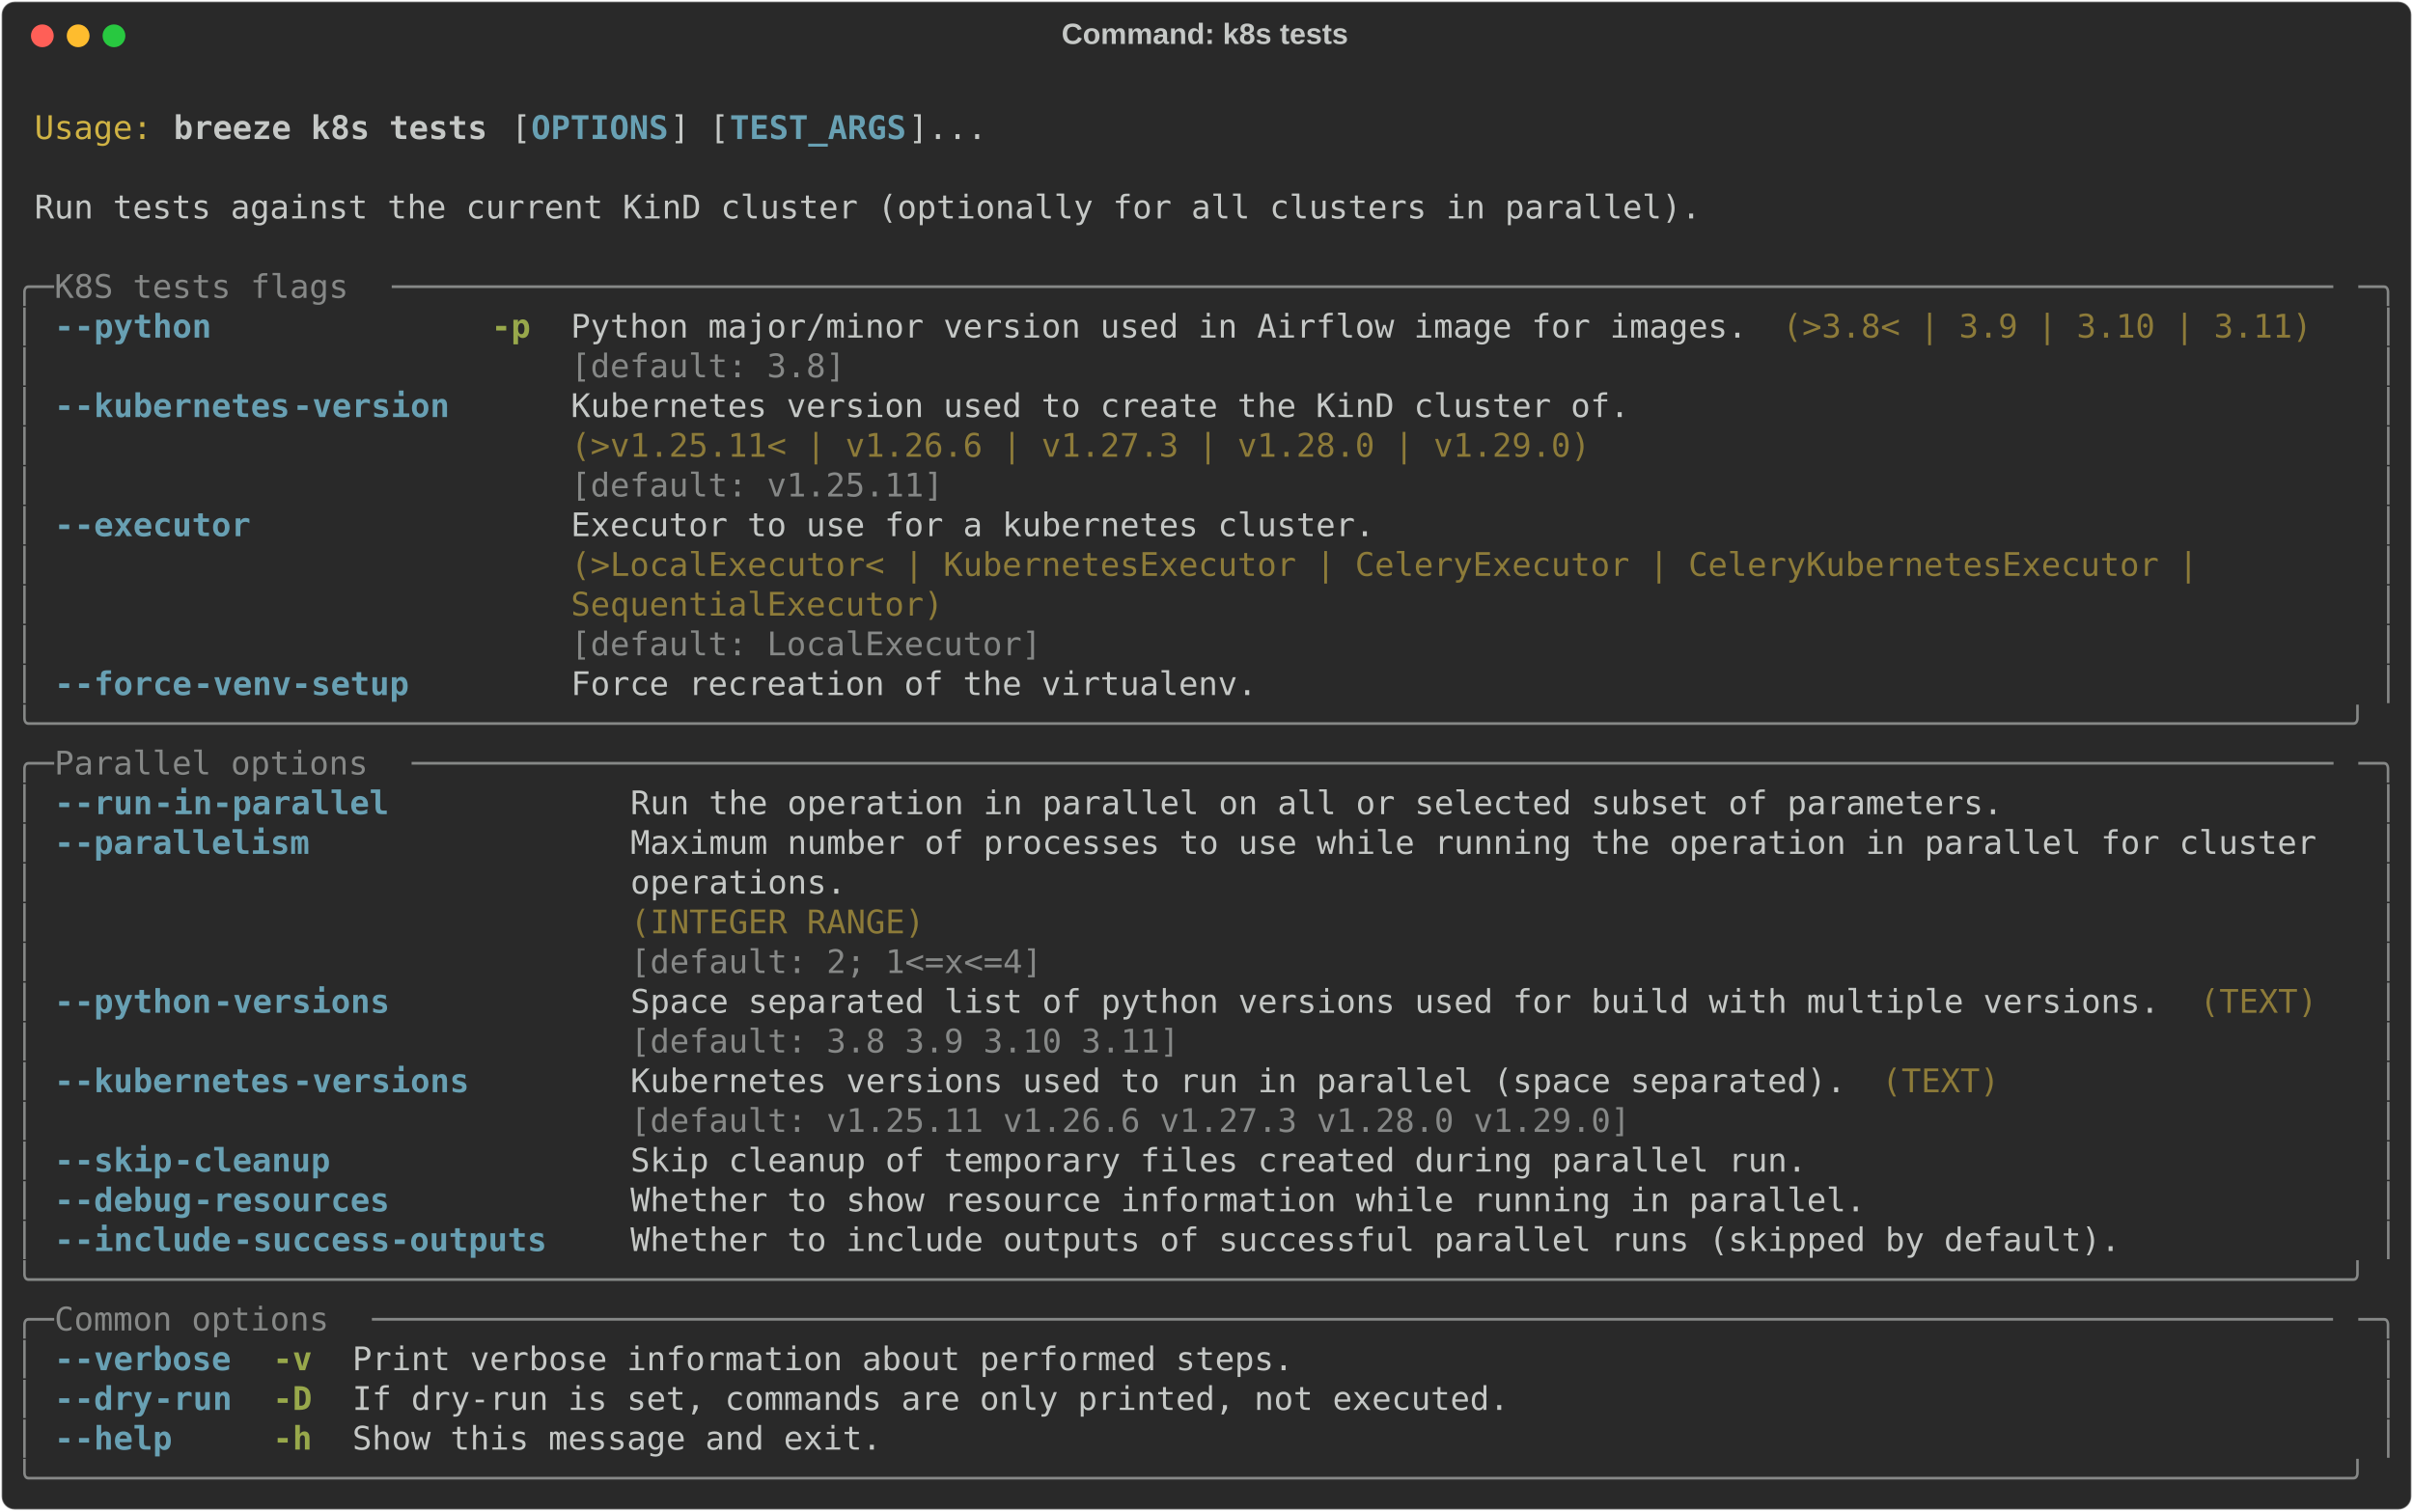
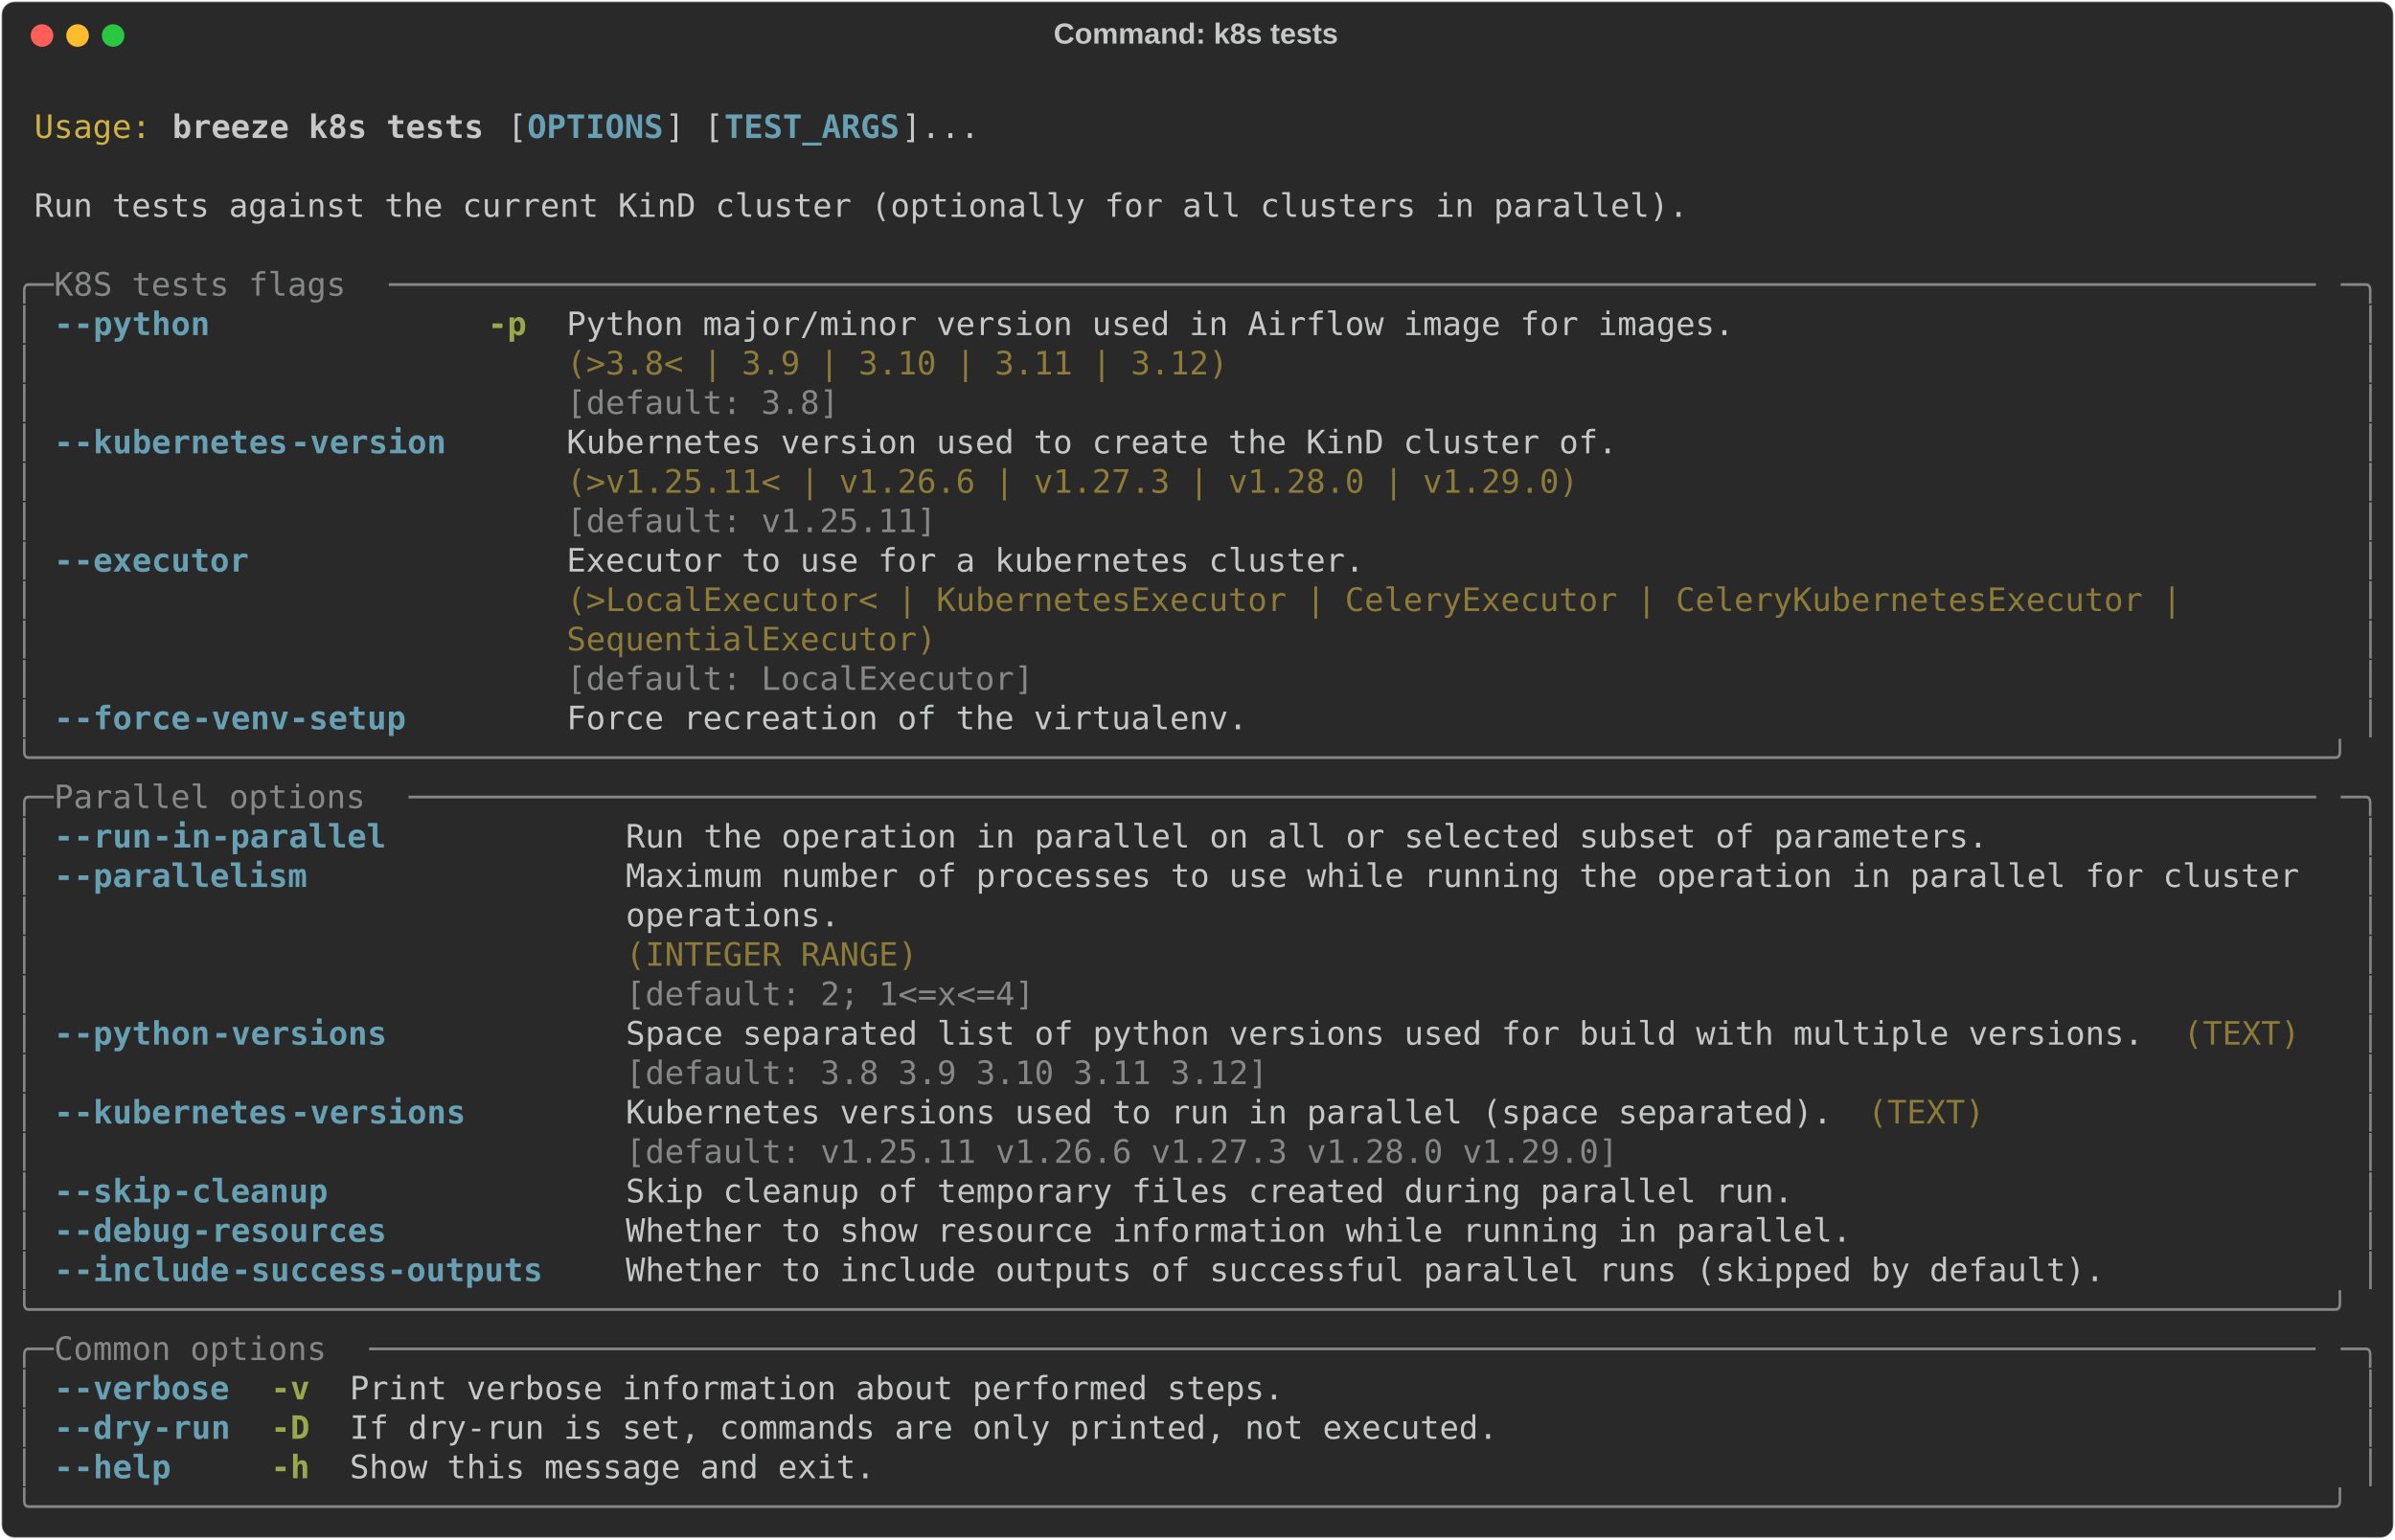
- <svg xmlns="http://www.w3.org/2000/svg" class="rich-terminal" viewBox="0 0 1482 928.4">
+ <svg xmlns="http://www.w3.org/2000/svg" class="rich-terminal" viewBox="0 0 1482 952.8">
  <style>

    @font-face {
        font-family: "Fira Code";
        src: local("FiraCode-Regular"),
                url("https://cdnjs.cloudflare.com/ajax/libs/firacode/6.2.0/woff2/FiraCode-Regular.woff2") format("woff2"),
                url("https://cdnjs.cloudflare.com/ajax/libs/firacode/6.2.0/woff/FiraCode-Regular.woff") format("woff");
        font-style: normal;
        font-weight: 400;
    }
    @font-face {
        font-family: "Fira Code";
        src: local("FiraCode-Bold"),
                url("https://cdnjs.cloudflare.com/ajax/libs/firacode/6.2.0/woff2/FiraCode-Bold.woff2") format("woff2"),
                url("https://cdnjs.cloudflare.com/ajax/libs/firacode/6.2.0/woff/FiraCode-Bold.woff") format("woff");
        font-style: bold;
        font-weight: 700;
    }

    .breeze-k8s-tests-matrix {
        font-family: Fira Code, monospace;
        font-size: 20px;
        line-height: 24.4px;
        font-variant-east-asian: full-width;
    }

    .breeze-k8s-tests-title {
        font-size: 18px;
        font-weight: bold;
        font-family: arial;
    }

    .breeze-k8s-tests-r1 { fill: #c5c8c6 }
.breeze-k8s-tests-r2 { fill: #d0b344 }
.breeze-k8s-tests-r3 { fill: #c5c8c6;font-weight: bold }
.breeze-k8s-tests-r4 { fill: #68a0b3;font-weight: bold }
.breeze-k8s-tests-r5 { fill: #868887 }
.breeze-k8s-tests-r6 { fill: #98a84b;font-weight: bold }
.breeze-k8s-tests-r7 { fill: #8d7b39 }
    </style>
  <defs>
    <clipPath id="breeze-k8s-tests-clip-terminal">
-       <rect x="0" y="0" width="1463.0" height="877.4" />
+       <rect x="0" y="0" width="1463.0" height="901.8" />
    </clipPath>
    <clipPath id="breeze-k8s-tests-line-0">
      <rect x="0" y="1.5" width="1464" height="24.65" />
    </clipPath>
    <clipPath id="breeze-k8s-tests-line-1">
      <rect x="0" y="25.9" width="1464" height="24.65" />
    </clipPath>
    <clipPath id="breeze-k8s-tests-line-2">
      <rect x="0" y="50.3" width="1464" height="24.65" />
    </clipPath>
    <clipPath id="breeze-k8s-tests-line-3">
      <rect x="0" y="74.7" width="1464" height="24.65" />
    </clipPath>
    <clipPath id="breeze-k8s-tests-line-4">
      <rect x="0" y="99.1" width="1464" height="24.65" />
    </clipPath>
    <clipPath id="breeze-k8s-tests-line-5">
      <rect x="0" y="123.5" width="1464" height="24.65" />
    </clipPath>
    <clipPath id="breeze-k8s-tests-line-6">
      <rect x="0" y="147.9" width="1464" height="24.65" />
    </clipPath>
    <clipPath id="breeze-k8s-tests-line-7">
      <rect x="0" y="172.3" width="1464" height="24.65" />
    </clipPath>
    <clipPath id="breeze-k8s-tests-line-8">
      <rect x="0" y="196.7" width="1464" height="24.65" />
    </clipPath>
    <clipPath id="breeze-k8s-tests-line-9">
      <rect x="0" y="221.1" width="1464" height="24.65" />
    </clipPath>
    <clipPath id="breeze-k8s-tests-line-10">
      <rect x="0" y="245.5" width="1464" height="24.65" />
    </clipPath>
    <clipPath id="breeze-k8s-tests-line-11">
      <rect x="0" y="269.9" width="1464" height="24.65" />
    </clipPath>
    <clipPath id="breeze-k8s-tests-line-12">
      <rect x="0" y="294.3" width="1464" height="24.65" />
    </clipPath>
    <clipPath id="breeze-k8s-tests-line-13">
      <rect x="0" y="318.7" width="1464" height="24.65" />
    </clipPath>
    <clipPath id="breeze-k8s-tests-line-14">
      <rect x="0" y="343.1" width="1464" height="24.65" />
    </clipPath>
    <clipPath id="breeze-k8s-tests-line-15">
      <rect x="0" y="367.5" width="1464" height="24.65" />
    </clipPath>
    <clipPath id="breeze-k8s-tests-line-16">
      <rect x="0" y="391.9" width="1464" height="24.65" />
    </clipPath>
    <clipPath id="breeze-k8s-tests-line-17">
      <rect x="0" y="416.3" width="1464" height="24.65" />
    </clipPath>
    <clipPath id="breeze-k8s-tests-line-18">
      <rect x="0" y="440.7" width="1464" height="24.65" />
    </clipPath>
    <clipPath id="breeze-k8s-tests-line-19">
      <rect x="0" y="465.1" width="1464" height="24.65" />
    </clipPath>
    <clipPath id="breeze-k8s-tests-line-20">
      <rect x="0" y="489.5" width="1464" height="24.65" />
    </clipPath>
    <clipPath id="breeze-k8s-tests-line-21">
      <rect x="0" y="513.9" width="1464" height="24.65" />
    </clipPath>
    <clipPath id="breeze-k8s-tests-line-22">
      <rect x="0" y="538.3" width="1464" height="24.65" />
    </clipPath>
    <clipPath id="breeze-k8s-tests-line-23">
      <rect x="0" y="562.7" width="1464" height="24.65" />
    </clipPath>
    <clipPath id="breeze-k8s-tests-line-24">
      <rect x="0" y="587.1" width="1464" height="24.65" />
    </clipPath>
    <clipPath id="breeze-k8s-tests-line-25">
      <rect x="0" y="611.5" width="1464" height="24.65" />
    </clipPath>
    <clipPath id="breeze-k8s-tests-line-26">
      <rect x="0" y="635.9" width="1464" height="24.65" />
    </clipPath>
    <clipPath id="breeze-k8s-tests-line-27">
      <rect x="0" y="660.3" width="1464" height="24.65" />
    </clipPath>
    <clipPath id="breeze-k8s-tests-line-28">
      <rect x="0" y="684.7" width="1464" height="24.65" />
    </clipPath>
    <clipPath id="breeze-k8s-tests-line-29">
      <rect x="0" y="709.1" width="1464" height="24.65" />
    </clipPath>
    <clipPath id="breeze-k8s-tests-line-30">
      <rect x="0" y="733.5" width="1464" height="24.65" />
    </clipPath>
    <clipPath id="breeze-k8s-tests-line-31">
      <rect x="0" y="757.9" width="1464" height="24.65" />
    </clipPath>
    <clipPath id="breeze-k8s-tests-line-32">
      <rect x="0" y="782.3" width="1464" height="24.65" />
    </clipPath>
    <clipPath id="breeze-k8s-tests-line-33">
      <rect x="0" y="806.7" width="1464" height="24.65" />
    </clipPath>
    <clipPath id="breeze-k8s-tests-line-34">
      <rect x="0" y="831.1" width="1464" height="24.65" />
    </clipPath>
+     <clipPath id="breeze-k8s-tests-line-35">
+       <rect x="0" y="855.5" width="1464" height="24.65" />
+     </clipPath>
  </defs>
-   <rect fill="#292929" stroke="rgba(255,255,255,0.35)" stroke-width="1" x="1" y="1" width="1480" height="926.4" rx="8" />
+   <rect fill="#292929" stroke="rgba(255,255,255,0.35)" stroke-width="1" x="1" y="1" width="1480" height="950.8" rx="8" />
  <text class="breeze-k8s-tests-title" fill="#c5c8c6" text-anchor="middle" x="740" y="27">Command: k8s tests</text>
  <g transform="translate(26,22)">
    <circle cx="0" cy="0" r="7" fill="#ff5f57" />
    <circle cx="22" cy="0" r="7" fill="#febc2e" />
    <circle cx="44" cy="0" r="7" fill="#28c840" />
  </g>
  <g transform="translate(9, 41)" clip-path="url(#breeze-k8s-tests-clip-terminal)">
    <g class="breeze-k8s-tests-matrix">
      <text class="breeze-k8s-tests-r1" x="1464" y="20" textLength="12.2" clip-path="url(#breeze-k8s-tests-line-0)">
</text>
      <text class="breeze-k8s-tests-r2" x="12.2" y="44.4" textLength="73.2" clip-path="url(#breeze-k8s-tests-line-1)">Usage:</text>
      <text class="breeze-k8s-tests-r3" x="97.6" y="44.4" textLength="195.2" clip-path="url(#breeze-k8s-tests-line-1)">breeze k8s tests</text>
      <text class="breeze-k8s-tests-r1" x="305" y="44.4" textLength="12.2" clip-path="url(#breeze-k8s-tests-line-1)">[</text>
      <text class="breeze-k8s-tests-r4" x="317.2" y="44.4" textLength="85.4" clip-path="url(#breeze-k8s-tests-line-1)">OPTIONS</text>
      <text class="breeze-k8s-tests-r1" x="402.6" y="44.4" textLength="36.6" clip-path="url(#breeze-k8s-tests-line-1)">] [</text>
      <text class="breeze-k8s-tests-r4" x="439.2" y="44.4" textLength="109.8" clip-path="url(#breeze-k8s-tests-line-1)">TEST_ARGS</text>
      <text class="breeze-k8s-tests-r1" x="549" y="44.4" textLength="48.8" clip-path="url(#breeze-k8s-tests-line-1)">]...</text>
      <text class="breeze-k8s-tests-r1" x="1464" y="44.4" textLength="12.2" clip-path="url(#breeze-k8s-tests-line-1)">
</text>
      <text class="breeze-k8s-tests-r1" x="1464" y="68.8" textLength="12.2" clip-path="url(#breeze-k8s-tests-line-2)">
</text>
      <text class="breeze-k8s-tests-r1" x="12.2" y="93.2" textLength="1037" clip-path="url(#breeze-k8s-tests-line-3)">Run tests against the current KinD cluster (optionally for all clusters in parallel).</text>
      <text class="breeze-k8s-tests-r1" x="1464" y="93.2" textLength="12.2" clip-path="url(#breeze-k8s-tests-line-3)">
</text>
      <text class="breeze-k8s-tests-r1" x="1464" y="117.6" textLength="12.2" clip-path="url(#breeze-k8s-tests-line-4)">
</text>
      <text class="breeze-k8s-tests-r5" x="0" y="142" textLength="24.4" clip-path="url(#breeze-k8s-tests-line-5)">╭─</text>
      <text class="breeze-k8s-tests-r5" x="24.4" y="142" textLength="207.4" clip-path="url(#breeze-k8s-tests-line-5)"> K8S tests flags </text>
      <text class="breeze-k8s-tests-r5" x="231.8" y="142" textLength="1207.8" clip-path="url(#breeze-k8s-tests-line-5)">───────────────────────────────────────────────────────────────────────────────────────────────────</text>
      <text class="breeze-k8s-tests-r5" x="1439.6" y="142" textLength="24.4" clip-path="url(#breeze-k8s-tests-line-5)">─╮</text>
      <text class="breeze-k8s-tests-r1" x="1464" y="142" textLength="12.2" clip-path="url(#breeze-k8s-tests-line-5)">
</text>
      <text class="breeze-k8s-tests-r5" x="0" y="166.4" textLength="12.2" clip-path="url(#breeze-k8s-tests-line-6)">│</text>
      <text class="breeze-k8s-tests-r4" x="24.4" y="166.4" textLength="12.2" clip-path="url(#breeze-k8s-tests-line-6)">-</text>
      <text class="breeze-k8s-tests-r4" x="36.6" y="166.4" textLength="85.4" clip-path="url(#breeze-k8s-tests-line-6)">-python</text>
      <text class="breeze-k8s-tests-r6" x="292.8" y="166.4" textLength="24.4" clip-path="url(#breeze-k8s-tests-line-6)">-p</text>
      <text class="breeze-k8s-tests-r1" x="341.6" y="166.4" textLength="732" clip-path="url(#breeze-k8s-tests-line-6)">Python major/minor version used in Airflow image for images.</text>
-       <text class="breeze-k8s-tests-r7" x="1085.8" y="166.4" textLength="329.4" clip-path="url(#breeze-k8s-tests-line-6)">(&gt;3.8&lt; | 3.9 | 3.10 | 3.11)</text>
      <text class="breeze-k8s-tests-r5" x="1451.8" y="166.4" textLength="12.2" clip-path="url(#breeze-k8s-tests-line-6)">│</text>
      <text class="breeze-k8s-tests-r1" x="1464" y="166.4" textLength="12.2" clip-path="url(#breeze-k8s-tests-line-6)">
</text>
      <text class="breeze-k8s-tests-r5" x="0" y="190.8" textLength="12.2" clip-path="url(#breeze-k8s-tests-line-7)">│</text>
-       <text class="breeze-k8s-tests-r5" x="341.6" y="190.8" textLength="732" clip-path="url(#breeze-k8s-tests-line-7)">[default: 3.8]                                              </text>
+       <text class="breeze-k8s-tests-r7" x="341.6" y="190.8" textLength="732" clip-path="url(#breeze-k8s-tests-line-7)">(&gt;3.8&lt; | 3.9 | 3.10 | 3.11 | 3.12)                          </text>
      <text class="breeze-k8s-tests-r5" x="1451.8" y="190.8" textLength="12.2" clip-path="url(#breeze-k8s-tests-line-7)">│</text>
      <text class="breeze-k8s-tests-r1" x="1464" y="190.8" textLength="12.2" clip-path="url(#breeze-k8s-tests-line-7)">
</text>
      <text class="breeze-k8s-tests-r5" x="0" y="215.2" textLength="12.2" clip-path="url(#breeze-k8s-tests-line-8)">│</text>
-       <text class="breeze-k8s-tests-r4" x="24.4" y="215.2" textLength="12.2" clip-path="url(#breeze-k8s-tests-line-8)">-</text>
-       <text class="breeze-k8s-tests-r4" x="36.6" y="215.2" textLength="134.2" clip-path="url(#breeze-k8s-tests-line-8)">-kubernetes</text>
-       <text class="breeze-k8s-tests-r4" x="170.8" y="215.2" textLength="97.6" clip-path="url(#breeze-k8s-tests-line-8)">-version</text>
-       <text class="breeze-k8s-tests-r1" x="341.6" y="215.2" textLength="658.8" clip-path="url(#breeze-k8s-tests-line-8)">Kubernetes version used to create the KinD cluster of.</text>
+       <text class="breeze-k8s-tests-r5" x="341.6" y="215.2" textLength="732" clip-path="url(#breeze-k8s-tests-line-8)">[default: 3.8]                                              </text>
      <text class="breeze-k8s-tests-r5" x="1451.8" y="215.2" textLength="12.2" clip-path="url(#breeze-k8s-tests-line-8)">│</text>
      <text class="breeze-k8s-tests-r1" x="1464" y="215.2" textLength="12.2" clip-path="url(#breeze-k8s-tests-line-8)">
</text>
      <text class="breeze-k8s-tests-r5" x="0" y="239.6" textLength="12.2" clip-path="url(#breeze-k8s-tests-line-9)">│</text>
-       <text class="breeze-k8s-tests-r7" x="341.6" y="239.6" textLength="658.8" clip-path="url(#breeze-k8s-tests-line-9)">(&gt;v1.25.11&lt; | v1.26.6 | v1.27.3 | v1.28.0 | v1.29.0)  </text>
+       <text class="breeze-k8s-tests-r4" x="24.4" y="239.6" textLength="12.2" clip-path="url(#breeze-k8s-tests-line-9)">-</text>
+       <text class="breeze-k8s-tests-r4" x="36.6" y="239.6" textLength="134.2" clip-path="url(#breeze-k8s-tests-line-9)">-kubernetes</text>
+       <text class="breeze-k8s-tests-r4" x="170.8" y="239.6" textLength="97.6" clip-path="url(#breeze-k8s-tests-line-9)">-version</text>
+       <text class="breeze-k8s-tests-r1" x="341.6" y="239.6" textLength="658.8" clip-path="url(#breeze-k8s-tests-line-9)">Kubernetes version used to create the KinD cluster of.</text>
      <text class="breeze-k8s-tests-r5" x="1451.8" y="239.6" textLength="12.2" clip-path="url(#breeze-k8s-tests-line-9)">│</text>
      <text class="breeze-k8s-tests-r1" x="1464" y="239.6" textLength="12.2" clip-path="url(#breeze-k8s-tests-line-9)">
</text>
      <text class="breeze-k8s-tests-r5" x="0" y="264" textLength="12.2" clip-path="url(#breeze-k8s-tests-line-10)">│</text>
-       <text class="breeze-k8s-tests-r5" x="341.6" y="264" textLength="658.8" clip-path="url(#breeze-k8s-tests-line-10)">[default: v1.25.11]                                   </text>
+       <text class="breeze-k8s-tests-r7" x="341.6" y="264" textLength="658.8" clip-path="url(#breeze-k8s-tests-line-10)">(&gt;v1.25.11&lt; | v1.26.6 | v1.27.3 | v1.28.0 | v1.29.0)  </text>
      <text class="breeze-k8s-tests-r5" x="1451.8" y="264" textLength="12.2" clip-path="url(#breeze-k8s-tests-line-10)">│</text>
      <text class="breeze-k8s-tests-r1" x="1464" y="264" textLength="12.2" clip-path="url(#breeze-k8s-tests-line-10)">
</text>
      <text class="breeze-k8s-tests-r5" x="0" y="288.4" textLength="12.2" clip-path="url(#breeze-k8s-tests-line-11)">│</text>
-       <text class="breeze-k8s-tests-r4" x="24.4" y="288.4" textLength="12.2" clip-path="url(#breeze-k8s-tests-line-11)">-</text>
-       <text class="breeze-k8s-tests-r4" x="36.6" y="288.4" textLength="109.8" clip-path="url(#breeze-k8s-tests-line-11)">-executor</text>
-       <text class="breeze-k8s-tests-r1" x="341.6" y="288.4" textLength="1098" clip-path="url(#breeze-k8s-tests-line-11)">Executor to use for a kubernetes cluster.                                                 </text>
+       <text class="breeze-k8s-tests-r5" x="341.6" y="288.4" textLength="658.8" clip-path="url(#breeze-k8s-tests-line-11)">[default: v1.25.11]                                   </text>
      <text class="breeze-k8s-tests-r5" x="1451.8" y="288.4" textLength="12.2" clip-path="url(#breeze-k8s-tests-line-11)">│</text>
      <text class="breeze-k8s-tests-r1" x="1464" y="288.4" textLength="12.2" clip-path="url(#breeze-k8s-tests-line-11)">
</text>
      <text class="breeze-k8s-tests-r5" x="0" y="312.8" textLength="12.2" clip-path="url(#breeze-k8s-tests-line-12)">│</text>
-       <text class="breeze-k8s-tests-r7" x="341.6" y="312.8" textLength="1098" clip-path="url(#breeze-k8s-tests-line-12)">(&gt;LocalExecutor&lt; | KubernetesExecutor | CeleryExecutor | CeleryKubernetesExecutor |       </text>
+       <text class="breeze-k8s-tests-r4" x="24.4" y="312.8" textLength="12.2" clip-path="url(#breeze-k8s-tests-line-12)">-</text>
+       <text class="breeze-k8s-tests-r4" x="36.6" y="312.8" textLength="109.8" clip-path="url(#breeze-k8s-tests-line-12)">-executor</text>
+       <text class="breeze-k8s-tests-r1" x="341.6" y="312.8" textLength="1098" clip-path="url(#breeze-k8s-tests-line-12)">Executor to use for a kubernetes cluster.                                                 </text>
      <text class="breeze-k8s-tests-r5" x="1451.8" y="312.8" textLength="12.2" clip-path="url(#breeze-k8s-tests-line-12)">│</text>
      <text class="breeze-k8s-tests-r1" x="1464" y="312.8" textLength="12.2" clip-path="url(#breeze-k8s-tests-line-12)">
</text>
      <text class="breeze-k8s-tests-r5" x="0" y="337.2" textLength="12.2" clip-path="url(#breeze-k8s-tests-line-13)">│</text>
-       <text class="breeze-k8s-tests-r7" x="341.6" y="337.2" textLength="1098" clip-path="url(#breeze-k8s-tests-line-13)">SequentialExecutor)                                                                       </text>
+       <text class="breeze-k8s-tests-r7" x="341.6" y="337.2" textLength="1098" clip-path="url(#breeze-k8s-tests-line-13)">(&gt;LocalExecutor&lt; | KubernetesExecutor | CeleryExecutor | CeleryKubernetesExecutor |       </text>
      <text class="breeze-k8s-tests-r5" x="1451.8" y="337.2" textLength="12.2" clip-path="url(#breeze-k8s-tests-line-13)">│</text>
      <text class="breeze-k8s-tests-r1" x="1464" y="337.2" textLength="12.2" clip-path="url(#breeze-k8s-tests-line-13)">
</text>
      <text class="breeze-k8s-tests-r5" x="0" y="361.6" textLength="12.2" clip-path="url(#breeze-k8s-tests-line-14)">│</text>
-       <text class="breeze-k8s-tests-r5" x="341.6" y="361.6" textLength="1098" clip-path="url(#breeze-k8s-tests-line-14)">[default: LocalExecutor]                                                                  </text>
+       <text class="breeze-k8s-tests-r7" x="341.6" y="361.6" textLength="1098" clip-path="url(#breeze-k8s-tests-line-14)">SequentialExecutor)                                                                       </text>
      <text class="breeze-k8s-tests-r5" x="1451.8" y="361.6" textLength="12.2" clip-path="url(#breeze-k8s-tests-line-14)">│</text>
      <text class="breeze-k8s-tests-r1" x="1464" y="361.6" textLength="12.2" clip-path="url(#breeze-k8s-tests-line-14)">
</text>
      <text class="breeze-k8s-tests-r5" x="0" y="386" textLength="12.2" clip-path="url(#breeze-k8s-tests-line-15)">│</text>
-       <text class="breeze-k8s-tests-r4" x="24.4" y="386" textLength="12.2" clip-path="url(#breeze-k8s-tests-line-15)">-</text>
-       <text class="breeze-k8s-tests-r4" x="36.6" y="386" textLength="73.2" clip-path="url(#breeze-k8s-tests-line-15)">-force</text>
-       <text class="breeze-k8s-tests-r4" x="109.8" y="386" textLength="134.2" clip-path="url(#breeze-k8s-tests-line-15)">-venv-setup</text>
-       <text class="breeze-k8s-tests-r1" x="341.6" y="386" textLength="427" clip-path="url(#breeze-k8s-tests-line-15)">Force recreation of the virtualenv.</text>
+       <text class="breeze-k8s-tests-r5" x="341.6" y="386" textLength="1098" clip-path="url(#breeze-k8s-tests-line-15)">[default: LocalExecutor]                                                                  </text>
      <text class="breeze-k8s-tests-r5" x="1451.8" y="386" textLength="12.2" clip-path="url(#breeze-k8s-tests-line-15)">│</text>
      <text class="breeze-k8s-tests-r1" x="1464" y="386" textLength="12.2" clip-path="url(#breeze-k8s-tests-line-15)">
</text>
-       <text class="breeze-k8s-tests-r5" x="0" y="410.4" textLength="1464" clip-path="url(#breeze-k8s-tests-line-16)">╰──────────────────────────────────────────────────────────────────────────────────────────────────────────────────────╯</text>
+       <text class="breeze-k8s-tests-r5" x="0" y="410.4" textLength="12.2" clip-path="url(#breeze-k8s-tests-line-16)">│</text>
+       <text class="breeze-k8s-tests-r4" x="24.4" y="410.4" textLength="12.2" clip-path="url(#breeze-k8s-tests-line-16)">-</text>
+       <text class="breeze-k8s-tests-r4" x="36.6" y="410.4" textLength="73.2" clip-path="url(#breeze-k8s-tests-line-16)">-force</text>
+       <text class="breeze-k8s-tests-r4" x="109.8" y="410.4" textLength="134.2" clip-path="url(#breeze-k8s-tests-line-16)">-venv-setup</text>
+       <text class="breeze-k8s-tests-r1" x="341.6" y="410.4" textLength="427" clip-path="url(#breeze-k8s-tests-line-16)">Force recreation of the virtualenv.</text>
+       <text class="breeze-k8s-tests-r5" x="1451.8" y="410.4" textLength="12.2" clip-path="url(#breeze-k8s-tests-line-16)">│</text>
      <text class="breeze-k8s-tests-r1" x="1464" y="410.4" textLength="12.2" clip-path="url(#breeze-k8s-tests-line-16)">
</text>
-       <text class="breeze-k8s-tests-r5" x="0" y="434.8" textLength="24.4" clip-path="url(#breeze-k8s-tests-line-17)">╭─</text>
-       <text class="breeze-k8s-tests-r5" x="24.4" y="434.8" textLength="219.6" clip-path="url(#breeze-k8s-tests-line-17)"> Parallel options </text>
-       <text class="breeze-k8s-tests-r5" x="244" y="434.8" textLength="1195.6" clip-path="url(#breeze-k8s-tests-line-17)">──────────────────────────────────────────────────────────────────────────────────────────────────</text>
-       <text class="breeze-k8s-tests-r5" x="1439.6" y="434.8" textLength="24.4" clip-path="url(#breeze-k8s-tests-line-17)">─╮</text>
+       <text class="breeze-k8s-tests-r5" x="0" y="434.8" textLength="1464" clip-path="url(#breeze-k8s-tests-line-17)">╰──────────────────────────────────────────────────────────────────────────────────────────────────────────────────────╯</text>
      <text class="breeze-k8s-tests-r1" x="1464" y="434.8" textLength="12.2" clip-path="url(#breeze-k8s-tests-line-17)">
</text>
-       <text class="breeze-k8s-tests-r5" x="0" y="459.2" textLength="12.2" clip-path="url(#breeze-k8s-tests-line-18)">│</text>
-       <text class="breeze-k8s-tests-r4" x="24.4" y="459.2" textLength="12.2" clip-path="url(#breeze-k8s-tests-line-18)">-</text>
-       <text class="breeze-k8s-tests-r4" x="36.6" y="459.2" textLength="48.8" clip-path="url(#breeze-k8s-tests-line-18)">-run</text>
-       <text class="breeze-k8s-tests-r4" x="85.4" y="459.2" textLength="146.4" clip-path="url(#breeze-k8s-tests-line-18)">-in-parallel</text>
-       <text class="breeze-k8s-tests-r1" x="378.2" y="459.2" textLength="854" clip-path="url(#breeze-k8s-tests-line-18)">Run the operation in parallel on all or selected subset of parameters.</text>
-       <text class="breeze-k8s-tests-r5" x="1451.8" y="459.2" textLength="12.2" clip-path="url(#breeze-k8s-tests-line-18)">│</text>
+       <text class="breeze-k8s-tests-r5" x="0" y="459.2" textLength="24.4" clip-path="url(#breeze-k8s-tests-line-18)">╭─</text>
+       <text class="breeze-k8s-tests-r5" x="24.4" y="459.2" textLength="219.6" clip-path="url(#breeze-k8s-tests-line-18)"> Parallel options </text>
+       <text class="breeze-k8s-tests-r5" x="244" y="459.2" textLength="1195.6" clip-path="url(#breeze-k8s-tests-line-18)">──────────────────────────────────────────────────────────────────────────────────────────────────</text>
+       <text class="breeze-k8s-tests-r5" x="1439.6" y="459.2" textLength="24.4" clip-path="url(#breeze-k8s-tests-line-18)">─╮</text>
      <text class="breeze-k8s-tests-r1" x="1464" y="459.2" textLength="12.2" clip-path="url(#breeze-k8s-tests-line-18)">
</text>
      <text class="breeze-k8s-tests-r5" x="0" y="483.6" textLength="12.2" clip-path="url(#breeze-k8s-tests-line-19)">│</text>
      <text class="breeze-k8s-tests-r4" x="24.4" y="483.6" textLength="12.2" clip-path="url(#breeze-k8s-tests-line-19)">-</text>
-       <text class="breeze-k8s-tests-r4" x="36.6" y="483.6" textLength="146.4" clip-path="url(#breeze-k8s-tests-line-19)">-parallelism</text>
-       <text class="breeze-k8s-tests-r1" x="378.2" y="483.6" textLength="1061.4" clip-path="url(#breeze-k8s-tests-line-19)">Maximum number of processes to use while running the operation in parallel for cluster </text>
+       <text class="breeze-k8s-tests-r4" x="36.6" y="483.6" textLength="48.8" clip-path="url(#breeze-k8s-tests-line-19)">-run</text>
+       <text class="breeze-k8s-tests-r4" x="85.4" y="483.6" textLength="146.4" clip-path="url(#breeze-k8s-tests-line-19)">-in-parallel</text>
+       <text class="breeze-k8s-tests-r1" x="378.2" y="483.6" textLength="854" clip-path="url(#breeze-k8s-tests-line-19)">Run the operation in parallel on all or selected subset of parameters.</text>
      <text class="breeze-k8s-tests-r5" x="1451.8" y="483.6" textLength="12.2" clip-path="url(#breeze-k8s-tests-line-19)">│</text>
      <text class="breeze-k8s-tests-r1" x="1464" y="483.6" textLength="12.2" clip-path="url(#breeze-k8s-tests-line-19)">
</text>
      <text class="breeze-k8s-tests-r5" x="0" y="508" textLength="12.2" clip-path="url(#breeze-k8s-tests-line-20)">│</text>
-       <text class="breeze-k8s-tests-r1" x="378.2" y="508" textLength="1061.4" clip-path="url(#breeze-k8s-tests-line-20)">operations.                                                                            </text>
+       <text class="breeze-k8s-tests-r4" x="24.4" y="508" textLength="12.2" clip-path="url(#breeze-k8s-tests-line-20)">-</text>
+       <text class="breeze-k8s-tests-r4" x="36.6" y="508" textLength="146.4" clip-path="url(#breeze-k8s-tests-line-20)">-parallelism</text>
+       <text class="breeze-k8s-tests-r1" x="378.2" y="508" textLength="1061.4" clip-path="url(#breeze-k8s-tests-line-20)">Maximum number of processes to use while running the operation in parallel for cluster </text>
      <text class="breeze-k8s-tests-r5" x="1451.8" y="508" textLength="12.2" clip-path="url(#breeze-k8s-tests-line-20)">│</text>
      <text class="breeze-k8s-tests-r1" x="1464" y="508" textLength="12.2" clip-path="url(#breeze-k8s-tests-line-20)">
</text>
      <text class="breeze-k8s-tests-r5" x="0" y="532.4" textLength="12.2" clip-path="url(#breeze-k8s-tests-line-21)">│</text>
-       <text class="breeze-k8s-tests-r7" x="378.2" y="532.4" textLength="1061.4" clip-path="url(#breeze-k8s-tests-line-21)">(INTEGER RANGE)                                                                        </text>
+       <text class="breeze-k8s-tests-r1" x="378.2" y="532.4" textLength="1061.4" clip-path="url(#breeze-k8s-tests-line-21)">operations.                                                                            </text>
      <text class="breeze-k8s-tests-r5" x="1451.8" y="532.4" textLength="12.2" clip-path="url(#breeze-k8s-tests-line-21)">│</text>
      <text class="breeze-k8s-tests-r1" x="1464" y="532.4" textLength="12.2" clip-path="url(#breeze-k8s-tests-line-21)">
</text>
      <text class="breeze-k8s-tests-r5" x="0" y="556.8" textLength="12.2" clip-path="url(#breeze-k8s-tests-line-22)">│</text>
-       <text class="breeze-k8s-tests-r5" x="378.2" y="556.8" textLength="1061.4" clip-path="url(#breeze-k8s-tests-line-22)">[default: 2; 1&lt;=x&lt;=4]                                                                  </text>
+       <text class="breeze-k8s-tests-r7" x="378.2" y="556.8" textLength="1061.4" clip-path="url(#breeze-k8s-tests-line-22)">(INTEGER RANGE)                                                                        </text>
      <text class="breeze-k8s-tests-r5" x="1451.8" y="556.8" textLength="12.2" clip-path="url(#breeze-k8s-tests-line-22)">│</text>
      <text class="breeze-k8s-tests-r1" x="1464" y="556.8" textLength="12.2" clip-path="url(#breeze-k8s-tests-line-22)">
</text>
      <text class="breeze-k8s-tests-r5" x="0" y="581.2" textLength="12.2" clip-path="url(#breeze-k8s-tests-line-23)">│</text>
-       <text class="breeze-k8s-tests-r4" x="24.4" y="581.2" textLength="12.2" clip-path="url(#breeze-k8s-tests-line-23)">-</text>
-       <text class="breeze-k8s-tests-r4" x="36.6" y="581.2" textLength="85.4" clip-path="url(#breeze-k8s-tests-line-23)">-python</text>
-       <text class="breeze-k8s-tests-r4" x="122" y="581.2" textLength="109.8" clip-path="url(#breeze-k8s-tests-line-23)">-versions</text>
-       <text class="breeze-k8s-tests-r1" x="378.2" y="581.2" textLength="951.6" clip-path="url(#breeze-k8s-tests-line-23)">Space separated list of python versions used for build with multiple versions.</text>
-       <text class="breeze-k8s-tests-r7" x="1342" y="581.2" textLength="73.2" clip-path="url(#breeze-k8s-tests-line-23)">(TEXT)</text>
+       <text class="breeze-k8s-tests-r5" x="378.2" y="581.2" textLength="1061.4" clip-path="url(#breeze-k8s-tests-line-23)">[default: 2; 1&lt;=x&lt;=4]                                                                  </text>
      <text class="breeze-k8s-tests-r5" x="1451.8" y="581.2" textLength="12.2" clip-path="url(#breeze-k8s-tests-line-23)">│</text>
      <text class="breeze-k8s-tests-r1" x="1464" y="581.2" textLength="12.2" clip-path="url(#breeze-k8s-tests-line-23)">
</text>
      <text class="breeze-k8s-tests-r5" x="0" y="605.6" textLength="12.2" clip-path="url(#breeze-k8s-tests-line-24)">│</text>
-       <text class="breeze-k8s-tests-r5" x="378.2" y="605.6" textLength="951.6" clip-path="url(#breeze-k8s-tests-line-24)">[default: 3.8 3.9 3.10 3.11]                                                  </text>
+       <text class="breeze-k8s-tests-r4" x="24.4" y="605.6" textLength="12.2" clip-path="url(#breeze-k8s-tests-line-24)">-</text>
+       <text class="breeze-k8s-tests-r4" x="36.6" y="605.6" textLength="85.4" clip-path="url(#breeze-k8s-tests-line-24)">-python</text>
+       <text class="breeze-k8s-tests-r4" x="122" y="605.6" textLength="109.8" clip-path="url(#breeze-k8s-tests-line-24)">-versions</text>
+       <text class="breeze-k8s-tests-r1" x="378.2" y="605.6" textLength="951.6" clip-path="url(#breeze-k8s-tests-line-24)">Space separated list of python versions used for build with multiple versions.</text>
+       <text class="breeze-k8s-tests-r7" x="1342" y="605.6" textLength="73.2" clip-path="url(#breeze-k8s-tests-line-24)">(TEXT)</text>
      <text class="breeze-k8s-tests-r5" x="1451.8" y="605.6" textLength="12.2" clip-path="url(#breeze-k8s-tests-line-24)">│</text>
      <text class="breeze-k8s-tests-r1" x="1464" y="605.6" textLength="12.2" clip-path="url(#breeze-k8s-tests-line-24)">
</text>
      <text class="breeze-k8s-tests-r5" x="0" y="630" textLength="12.2" clip-path="url(#breeze-k8s-tests-line-25)">│</text>
-       <text class="breeze-k8s-tests-r4" x="24.4" y="630" textLength="12.2" clip-path="url(#breeze-k8s-tests-line-25)">-</text>
-       <text class="breeze-k8s-tests-r4" x="36.6" y="630" textLength="134.2" clip-path="url(#breeze-k8s-tests-line-25)">-kubernetes</text>
-       <text class="breeze-k8s-tests-r4" x="170.8" y="630" textLength="109.8" clip-path="url(#breeze-k8s-tests-line-25)">-versions</text>
-       <text class="breeze-k8s-tests-r1" x="378.2" y="630" textLength="756.4" clip-path="url(#breeze-k8s-tests-line-25)">Kubernetes versions used to run in parallel (space separated).</text>
-       <text class="breeze-k8s-tests-r7" x="1146.8" y="630" textLength="73.2" clip-path="url(#breeze-k8s-tests-line-25)">(TEXT)</text>
+       <text class="breeze-k8s-tests-r5" x="378.2" y="630" textLength="951.6" clip-path="url(#breeze-k8s-tests-line-25)">[default: 3.8 3.9 3.10 3.11 3.12]                                             </text>
      <text class="breeze-k8s-tests-r5" x="1451.8" y="630" textLength="12.2" clip-path="url(#breeze-k8s-tests-line-25)">│</text>
      <text class="breeze-k8s-tests-r1" x="1464" y="630" textLength="12.2" clip-path="url(#breeze-k8s-tests-line-25)">
</text>
      <text class="breeze-k8s-tests-r5" x="0" y="654.4" textLength="12.2" clip-path="url(#breeze-k8s-tests-line-26)">│</text>
-       <text class="breeze-k8s-tests-r5" x="378.2" y="654.4" textLength="756.4" clip-path="url(#breeze-k8s-tests-line-26)">[default: v1.25.11 v1.26.6 v1.27.3 v1.28.0 v1.29.0]           </text>
+       <text class="breeze-k8s-tests-r4" x="24.4" y="654.4" textLength="12.2" clip-path="url(#breeze-k8s-tests-line-26)">-</text>
+       <text class="breeze-k8s-tests-r4" x="36.6" y="654.4" textLength="134.2" clip-path="url(#breeze-k8s-tests-line-26)">-kubernetes</text>
+       <text class="breeze-k8s-tests-r4" x="170.8" y="654.4" textLength="109.8" clip-path="url(#breeze-k8s-tests-line-26)">-versions</text>
+       <text class="breeze-k8s-tests-r1" x="378.2" y="654.4" textLength="756.4" clip-path="url(#breeze-k8s-tests-line-26)">Kubernetes versions used to run in parallel (space separated).</text>
+       <text class="breeze-k8s-tests-r7" x="1146.8" y="654.4" textLength="73.2" clip-path="url(#breeze-k8s-tests-line-26)">(TEXT)</text>
      <text class="breeze-k8s-tests-r5" x="1451.8" y="654.4" textLength="12.2" clip-path="url(#breeze-k8s-tests-line-26)">│</text>
      <text class="breeze-k8s-tests-r1" x="1464" y="654.4" textLength="12.2" clip-path="url(#breeze-k8s-tests-line-26)">
</text>
      <text class="breeze-k8s-tests-r5" x="0" y="678.8" textLength="12.2" clip-path="url(#breeze-k8s-tests-line-27)">│</text>
-       <text class="breeze-k8s-tests-r4" x="24.4" y="678.8" textLength="12.2" clip-path="url(#breeze-k8s-tests-line-27)">-</text>
-       <text class="breeze-k8s-tests-r4" x="36.6" y="678.8" textLength="61" clip-path="url(#breeze-k8s-tests-line-27)">-skip</text>
-       <text class="breeze-k8s-tests-r4" x="97.6" y="678.8" textLength="97.6" clip-path="url(#breeze-k8s-tests-line-27)">-cleanup</text>
-       <text class="breeze-k8s-tests-r1" x="378.2" y="678.8" textLength="732" clip-path="url(#breeze-k8s-tests-line-27)">Skip cleanup of temporary files created during parallel run.</text>
+       <text class="breeze-k8s-tests-r5" x="378.2" y="678.8" textLength="756.4" clip-path="url(#breeze-k8s-tests-line-27)">[default: v1.25.11 v1.26.6 v1.27.3 v1.28.0 v1.29.0]           </text>
      <text class="breeze-k8s-tests-r5" x="1451.8" y="678.8" textLength="12.2" clip-path="url(#breeze-k8s-tests-line-27)">│</text>
      <text class="breeze-k8s-tests-r1" x="1464" y="678.8" textLength="12.2" clip-path="url(#breeze-k8s-tests-line-27)">
</text>
      <text class="breeze-k8s-tests-r5" x="0" y="703.2" textLength="12.2" clip-path="url(#breeze-k8s-tests-line-28)">│</text>
      <text class="breeze-k8s-tests-r4" x="24.4" y="703.2" textLength="12.2" clip-path="url(#breeze-k8s-tests-line-28)">-</text>
-       <text class="breeze-k8s-tests-r4" x="36.6" y="703.2" textLength="73.2" clip-path="url(#breeze-k8s-tests-line-28)">-debug</text>
-       <text class="breeze-k8s-tests-r4" x="109.8" y="703.2" textLength="122" clip-path="url(#breeze-k8s-tests-line-28)">-resources</text>
-       <text class="breeze-k8s-tests-r1" x="378.2" y="703.2" textLength="768.6" clip-path="url(#breeze-k8s-tests-line-28)">Whether to show resource information while running in parallel.</text>
+       <text class="breeze-k8s-tests-r4" x="36.6" y="703.2" textLength="61" clip-path="url(#breeze-k8s-tests-line-28)">-skip</text>
+       <text class="breeze-k8s-tests-r4" x="97.6" y="703.2" textLength="97.6" clip-path="url(#breeze-k8s-tests-line-28)">-cleanup</text>
+       <text class="breeze-k8s-tests-r1" x="378.2" y="703.2" textLength="732" clip-path="url(#breeze-k8s-tests-line-28)">Skip cleanup of temporary files created during parallel run.</text>
      <text class="breeze-k8s-tests-r5" x="1451.8" y="703.2" textLength="12.2" clip-path="url(#breeze-k8s-tests-line-28)">│</text>
      <text class="breeze-k8s-tests-r1" x="1464" y="703.2" textLength="12.2" clip-path="url(#breeze-k8s-tests-line-28)">
</text>
      <text class="breeze-k8s-tests-r5" x="0" y="727.6" textLength="12.2" clip-path="url(#breeze-k8s-tests-line-29)">│</text>
      <text class="breeze-k8s-tests-r4" x="24.4" y="727.6" textLength="12.2" clip-path="url(#breeze-k8s-tests-line-29)">-</text>
-       <text class="breeze-k8s-tests-r4" x="36.6" y="727.6" textLength="97.6" clip-path="url(#breeze-k8s-tests-line-29)">-include</text>
-       <text class="breeze-k8s-tests-r4" x="134.2" y="727.6" textLength="195.2" clip-path="url(#breeze-k8s-tests-line-29)">-success-outputs</text>
-       <text class="breeze-k8s-tests-r1" x="378.2" y="727.6" textLength="927.2" clip-path="url(#breeze-k8s-tests-line-29)">Whether to include outputs of successful parallel runs (skipped by default).</text>
+       <text class="breeze-k8s-tests-r4" x="36.6" y="727.6" textLength="73.2" clip-path="url(#breeze-k8s-tests-line-29)">-debug</text>
+       <text class="breeze-k8s-tests-r4" x="109.8" y="727.6" textLength="122" clip-path="url(#breeze-k8s-tests-line-29)">-resources</text>
+       <text class="breeze-k8s-tests-r1" x="378.2" y="727.6" textLength="768.6" clip-path="url(#breeze-k8s-tests-line-29)">Whether to show resource information while running in parallel.</text>
      <text class="breeze-k8s-tests-r5" x="1451.8" y="727.6" textLength="12.2" clip-path="url(#breeze-k8s-tests-line-29)">│</text>
      <text class="breeze-k8s-tests-r1" x="1464" y="727.6" textLength="12.2" clip-path="url(#breeze-k8s-tests-line-29)">
</text>
-       <text class="breeze-k8s-tests-r5" x="0" y="752" textLength="1464" clip-path="url(#breeze-k8s-tests-line-30)">╰──────────────────────────────────────────────────────────────────────────────────────────────────────────────────────╯</text>
+       <text class="breeze-k8s-tests-r5" x="0" y="752" textLength="12.2" clip-path="url(#breeze-k8s-tests-line-30)">│</text>
+       <text class="breeze-k8s-tests-r4" x="24.4" y="752" textLength="12.2" clip-path="url(#breeze-k8s-tests-line-30)">-</text>
+       <text class="breeze-k8s-tests-r4" x="36.6" y="752" textLength="97.6" clip-path="url(#breeze-k8s-tests-line-30)">-include</text>
+       <text class="breeze-k8s-tests-r4" x="134.2" y="752" textLength="195.2" clip-path="url(#breeze-k8s-tests-line-30)">-success-outputs</text>
+       <text class="breeze-k8s-tests-r1" x="378.2" y="752" textLength="927.2" clip-path="url(#breeze-k8s-tests-line-30)">Whether to include outputs of successful parallel runs (skipped by default).</text>
+       <text class="breeze-k8s-tests-r5" x="1451.8" y="752" textLength="12.2" clip-path="url(#breeze-k8s-tests-line-30)">│</text>
      <text class="breeze-k8s-tests-r1" x="1464" y="752" textLength="12.2" clip-path="url(#breeze-k8s-tests-line-30)">
</text>
-       <text class="breeze-k8s-tests-r5" x="0" y="776.4" textLength="24.4" clip-path="url(#breeze-k8s-tests-line-31)">╭─</text>
-       <text class="breeze-k8s-tests-r5" x="24.4" y="776.4" textLength="195.2" clip-path="url(#breeze-k8s-tests-line-31)"> Common options </text>
-       <text class="breeze-k8s-tests-r5" x="219.6" y="776.4" textLength="1220" clip-path="url(#breeze-k8s-tests-line-31)">────────────────────────────────────────────────────────────────────────────────────────────────────</text>
-       <text class="breeze-k8s-tests-r5" x="1439.6" y="776.4" textLength="24.4" clip-path="url(#breeze-k8s-tests-line-31)">─╮</text>
+       <text class="breeze-k8s-tests-r5" x="0" y="776.4" textLength="1464" clip-path="url(#breeze-k8s-tests-line-31)">╰──────────────────────────────────────────────────────────────────────────────────────────────────────────────────────╯</text>
      <text class="breeze-k8s-tests-r1" x="1464" y="776.4" textLength="12.2" clip-path="url(#breeze-k8s-tests-line-31)">
</text>
-       <text class="breeze-k8s-tests-r5" x="0" y="800.8" textLength="12.2" clip-path="url(#breeze-k8s-tests-line-32)">│</text>
-       <text class="breeze-k8s-tests-r4" x="24.4" y="800.8" textLength="12.2" clip-path="url(#breeze-k8s-tests-line-32)">-</text>
-       <text class="breeze-k8s-tests-r4" x="36.6" y="800.8" textLength="97.6" clip-path="url(#breeze-k8s-tests-line-32)">-verbose</text>
-       <text class="breeze-k8s-tests-r6" x="158.6" y="800.8" textLength="24.4" clip-path="url(#breeze-k8s-tests-line-32)">-v</text>
-       <text class="breeze-k8s-tests-r1" x="207.4" y="800.8" textLength="585.6" clip-path="url(#breeze-k8s-tests-line-32)">Print verbose information about performed steps.</text>
-       <text class="breeze-k8s-tests-r5" x="1451.8" y="800.8" textLength="12.2" clip-path="url(#breeze-k8s-tests-line-32)">│</text>
+       <text class="breeze-k8s-tests-r5" x="0" y="800.8" textLength="24.4" clip-path="url(#breeze-k8s-tests-line-32)">╭─</text>
+       <text class="breeze-k8s-tests-r5" x="24.4" y="800.8" textLength="195.2" clip-path="url(#breeze-k8s-tests-line-32)"> Common options </text>
+       <text class="breeze-k8s-tests-r5" x="219.6" y="800.8" textLength="1220" clip-path="url(#breeze-k8s-tests-line-32)">────────────────────────────────────────────────────────────────────────────────────────────────────</text>
+       <text class="breeze-k8s-tests-r5" x="1439.6" y="800.8" textLength="24.4" clip-path="url(#breeze-k8s-tests-line-32)">─╮</text>
      <text class="breeze-k8s-tests-r1" x="1464" y="800.8" textLength="12.2" clip-path="url(#breeze-k8s-tests-line-32)">
</text>
      <text class="breeze-k8s-tests-r5" x="0" y="825.2" textLength="12.2" clip-path="url(#breeze-k8s-tests-line-33)">│</text>
      <text class="breeze-k8s-tests-r4" x="24.4" y="825.2" textLength="12.2" clip-path="url(#breeze-k8s-tests-line-33)">-</text>
-       <text class="breeze-k8s-tests-r4" x="36.6" y="825.2" textLength="48.8" clip-path="url(#breeze-k8s-tests-line-33)">-dry</text>
-       <text class="breeze-k8s-tests-r4" x="85.4" y="825.2" textLength="48.8" clip-path="url(#breeze-k8s-tests-line-33)">-run</text>
-       <text class="breeze-k8s-tests-r6" x="158.6" y="825.2" textLength="24.4" clip-path="url(#breeze-k8s-tests-line-33)">-D</text>
-       <text class="breeze-k8s-tests-r1" x="207.4" y="825.2" textLength="719.8" clip-path="url(#breeze-k8s-tests-line-33)">If dry-run is set, commands are only printed, not executed.</text>
+       <text class="breeze-k8s-tests-r4" x="36.6" y="825.2" textLength="97.6" clip-path="url(#breeze-k8s-tests-line-33)">-verbose</text>
+       <text class="breeze-k8s-tests-r6" x="158.6" y="825.2" textLength="24.4" clip-path="url(#breeze-k8s-tests-line-33)">-v</text>
+       <text class="breeze-k8s-tests-r1" x="207.4" y="825.2" textLength="585.6" clip-path="url(#breeze-k8s-tests-line-33)">Print verbose information about performed steps.</text>
      <text class="breeze-k8s-tests-r5" x="1451.8" y="825.2" textLength="12.2" clip-path="url(#breeze-k8s-tests-line-33)">│</text>
      <text class="breeze-k8s-tests-r1" x="1464" y="825.2" textLength="12.2" clip-path="url(#breeze-k8s-tests-line-33)">
</text>
      <text class="breeze-k8s-tests-r5" x="0" y="849.6" textLength="12.2" clip-path="url(#breeze-k8s-tests-line-34)">│</text>
      <text class="breeze-k8s-tests-r4" x="24.4" y="849.6" textLength="12.2" clip-path="url(#breeze-k8s-tests-line-34)">-</text>
-       <text class="breeze-k8s-tests-r4" x="36.6" y="849.6" textLength="61" clip-path="url(#breeze-k8s-tests-line-34)">-help</text>
-       <text class="breeze-k8s-tests-r6" x="158.6" y="849.6" textLength="24.4" clip-path="url(#breeze-k8s-tests-line-34)">-h</text>
-       <text class="breeze-k8s-tests-r1" x="207.4" y="849.6" textLength="329.4" clip-path="url(#breeze-k8s-tests-line-34)">Show this message and exit.</text>
+       <text class="breeze-k8s-tests-r4" x="36.6" y="849.6" textLength="48.8" clip-path="url(#breeze-k8s-tests-line-34)">-dry</text>
+       <text class="breeze-k8s-tests-r4" x="85.4" y="849.6" textLength="48.8" clip-path="url(#breeze-k8s-tests-line-34)">-run</text>
+       <text class="breeze-k8s-tests-r6" x="158.6" y="849.6" textLength="24.4" clip-path="url(#breeze-k8s-tests-line-34)">-D</text>
+       <text class="breeze-k8s-tests-r1" x="207.4" y="849.6" textLength="719.8" clip-path="url(#breeze-k8s-tests-line-34)">If dry-run is set, commands are only printed, not executed.</text>
      <text class="breeze-k8s-tests-r5" x="1451.8" y="849.6" textLength="12.2" clip-path="url(#breeze-k8s-tests-line-34)">│</text>
      <text class="breeze-k8s-tests-r1" x="1464" y="849.6" textLength="12.2" clip-path="url(#breeze-k8s-tests-line-34)">
</text>
-       <text class="breeze-k8s-tests-r5" x="0" y="874" textLength="1464" clip-path="url(#breeze-k8s-tests-line-35)">╰──────────────────────────────────────────────────────────────────────────────────────────────────────────────────────╯</text>
+       <text class="breeze-k8s-tests-r5" x="0" y="874" textLength="12.2" clip-path="url(#breeze-k8s-tests-line-35)">│</text>
+       <text class="breeze-k8s-tests-r4" x="24.4" y="874" textLength="12.2" clip-path="url(#breeze-k8s-tests-line-35)">-</text>
+       <text class="breeze-k8s-tests-r4" x="36.6" y="874" textLength="61" clip-path="url(#breeze-k8s-tests-line-35)">-help</text>
+       <text class="breeze-k8s-tests-r6" x="158.6" y="874" textLength="24.4" clip-path="url(#breeze-k8s-tests-line-35)">-h</text>
+       <text class="breeze-k8s-tests-r1" x="207.4" y="874" textLength="329.4" clip-path="url(#breeze-k8s-tests-line-35)">Show this message and exit.</text>
+       <text class="breeze-k8s-tests-r5" x="1451.8" y="874" textLength="12.2" clip-path="url(#breeze-k8s-tests-line-35)">│</text>
      <text class="breeze-k8s-tests-r1" x="1464" y="874" textLength="12.2" clip-path="url(#breeze-k8s-tests-line-35)">
+ </text>
+       <text class="breeze-k8s-tests-r5" x="0" y="898.4" textLength="1464" clip-path="url(#breeze-k8s-tests-line-36)">╰──────────────────────────────────────────────────────────────────────────────────────────────────────────────────────╯</text>
+       <text class="breeze-k8s-tests-r1" x="1464" y="898.4" textLength="12.2" clip-path="url(#breeze-k8s-tests-line-36)">
</text>
    </g>
  </g>
</svg>
